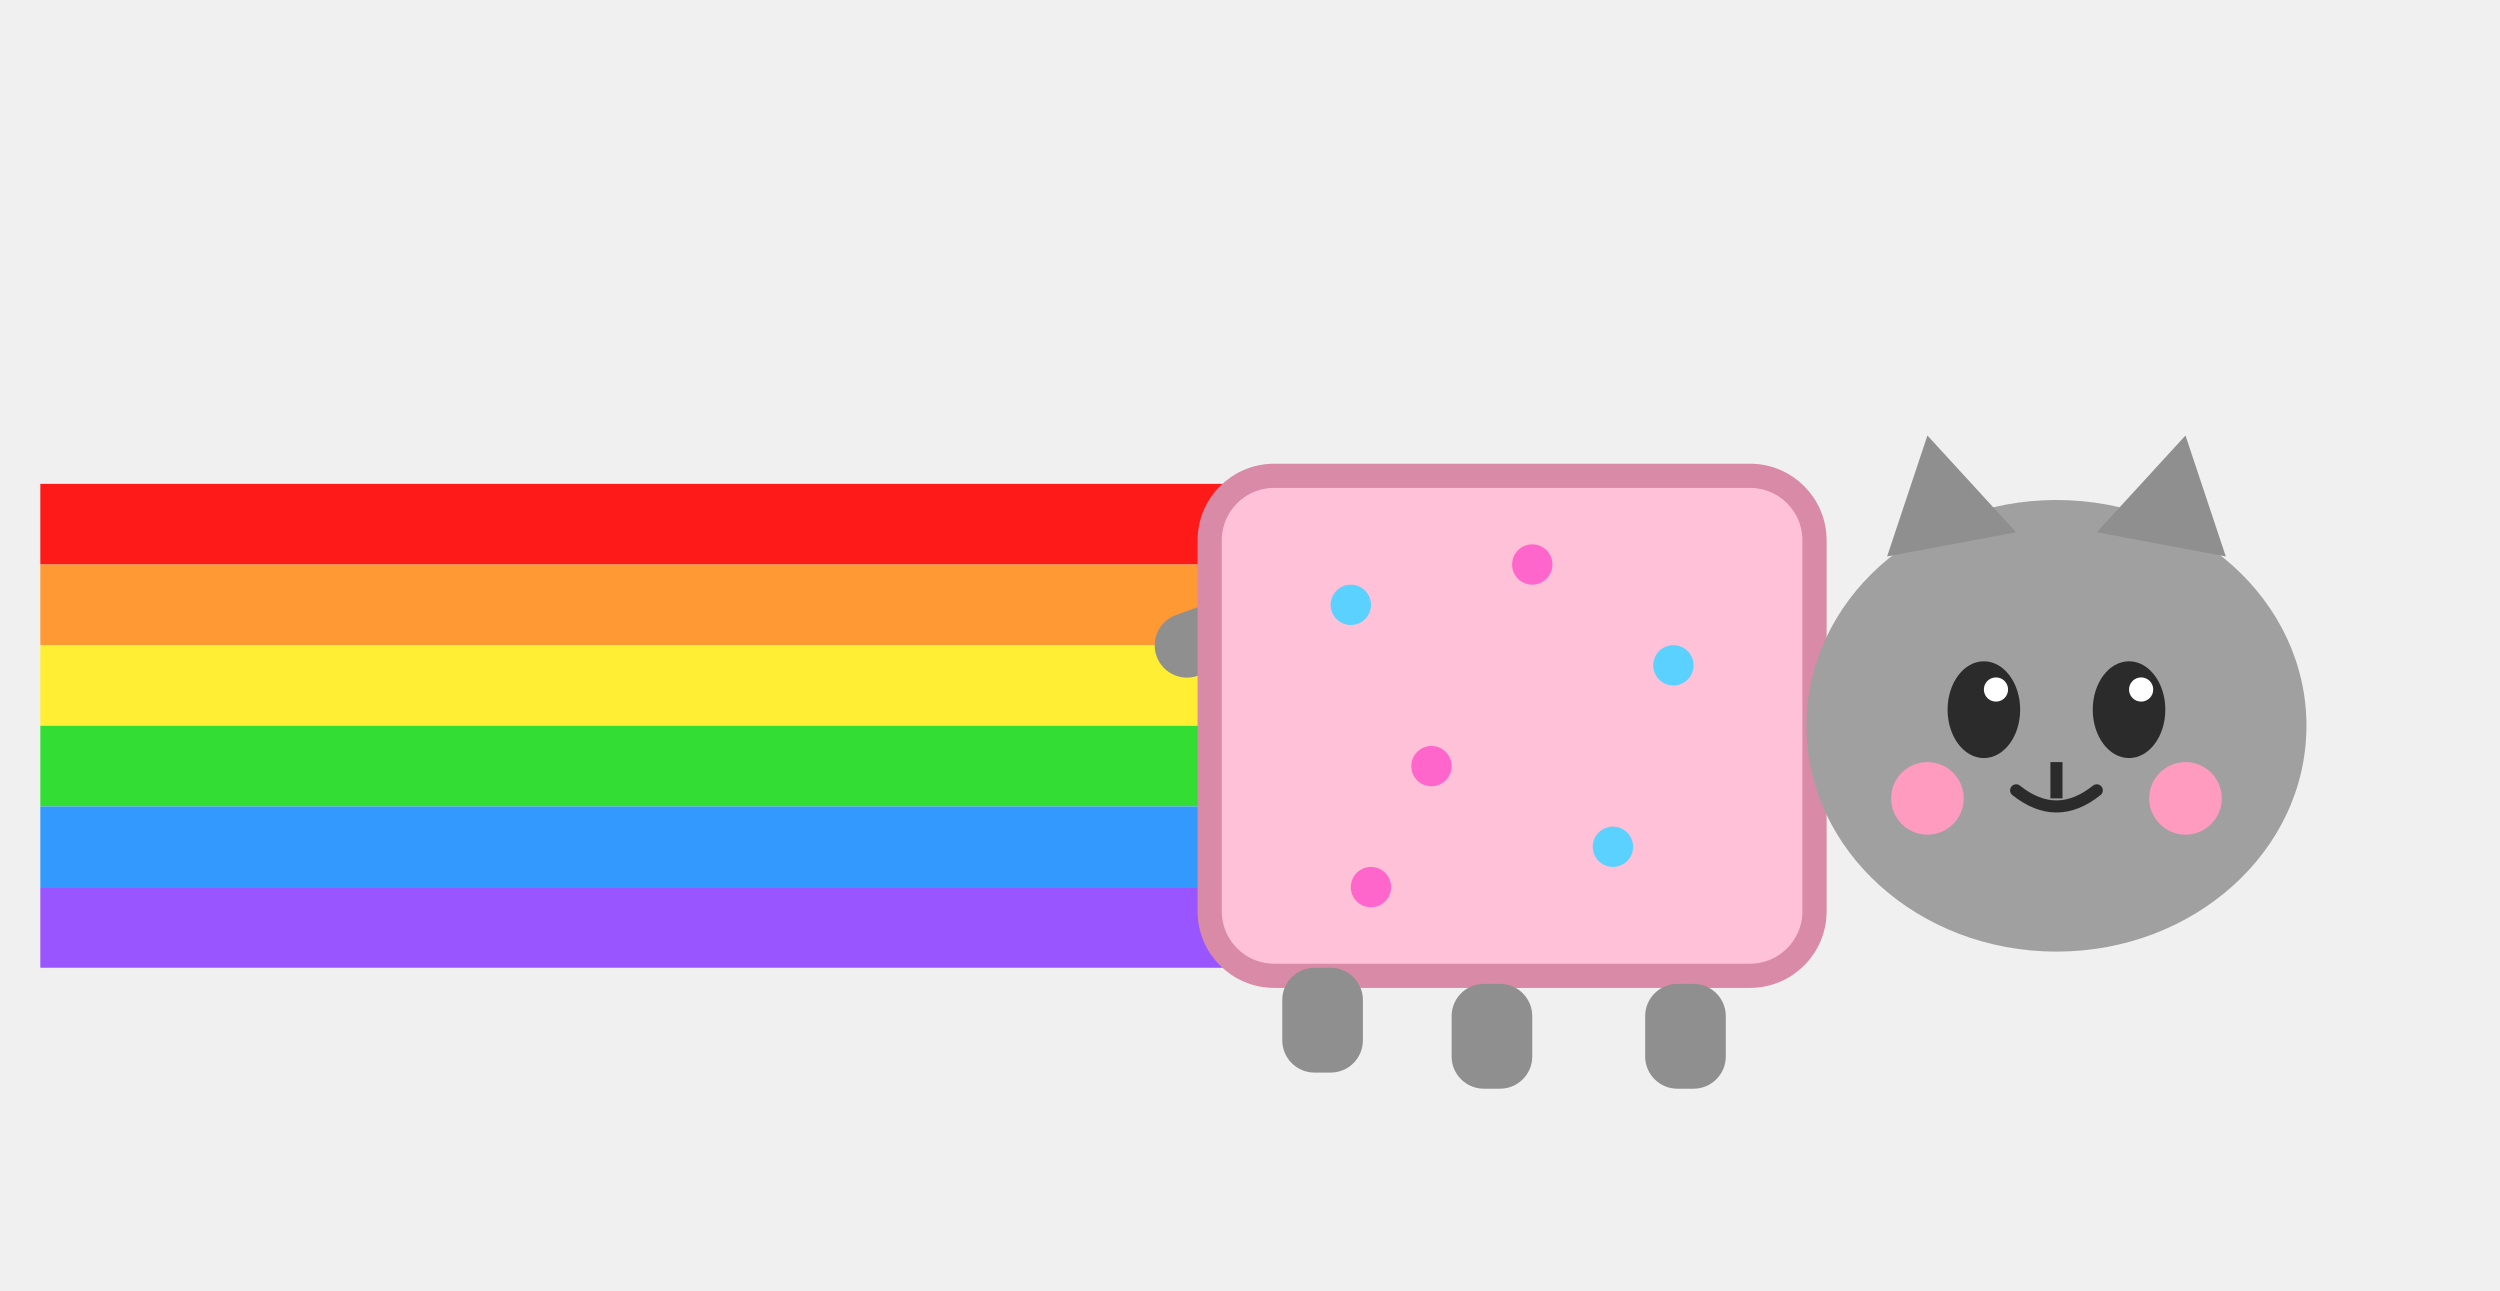
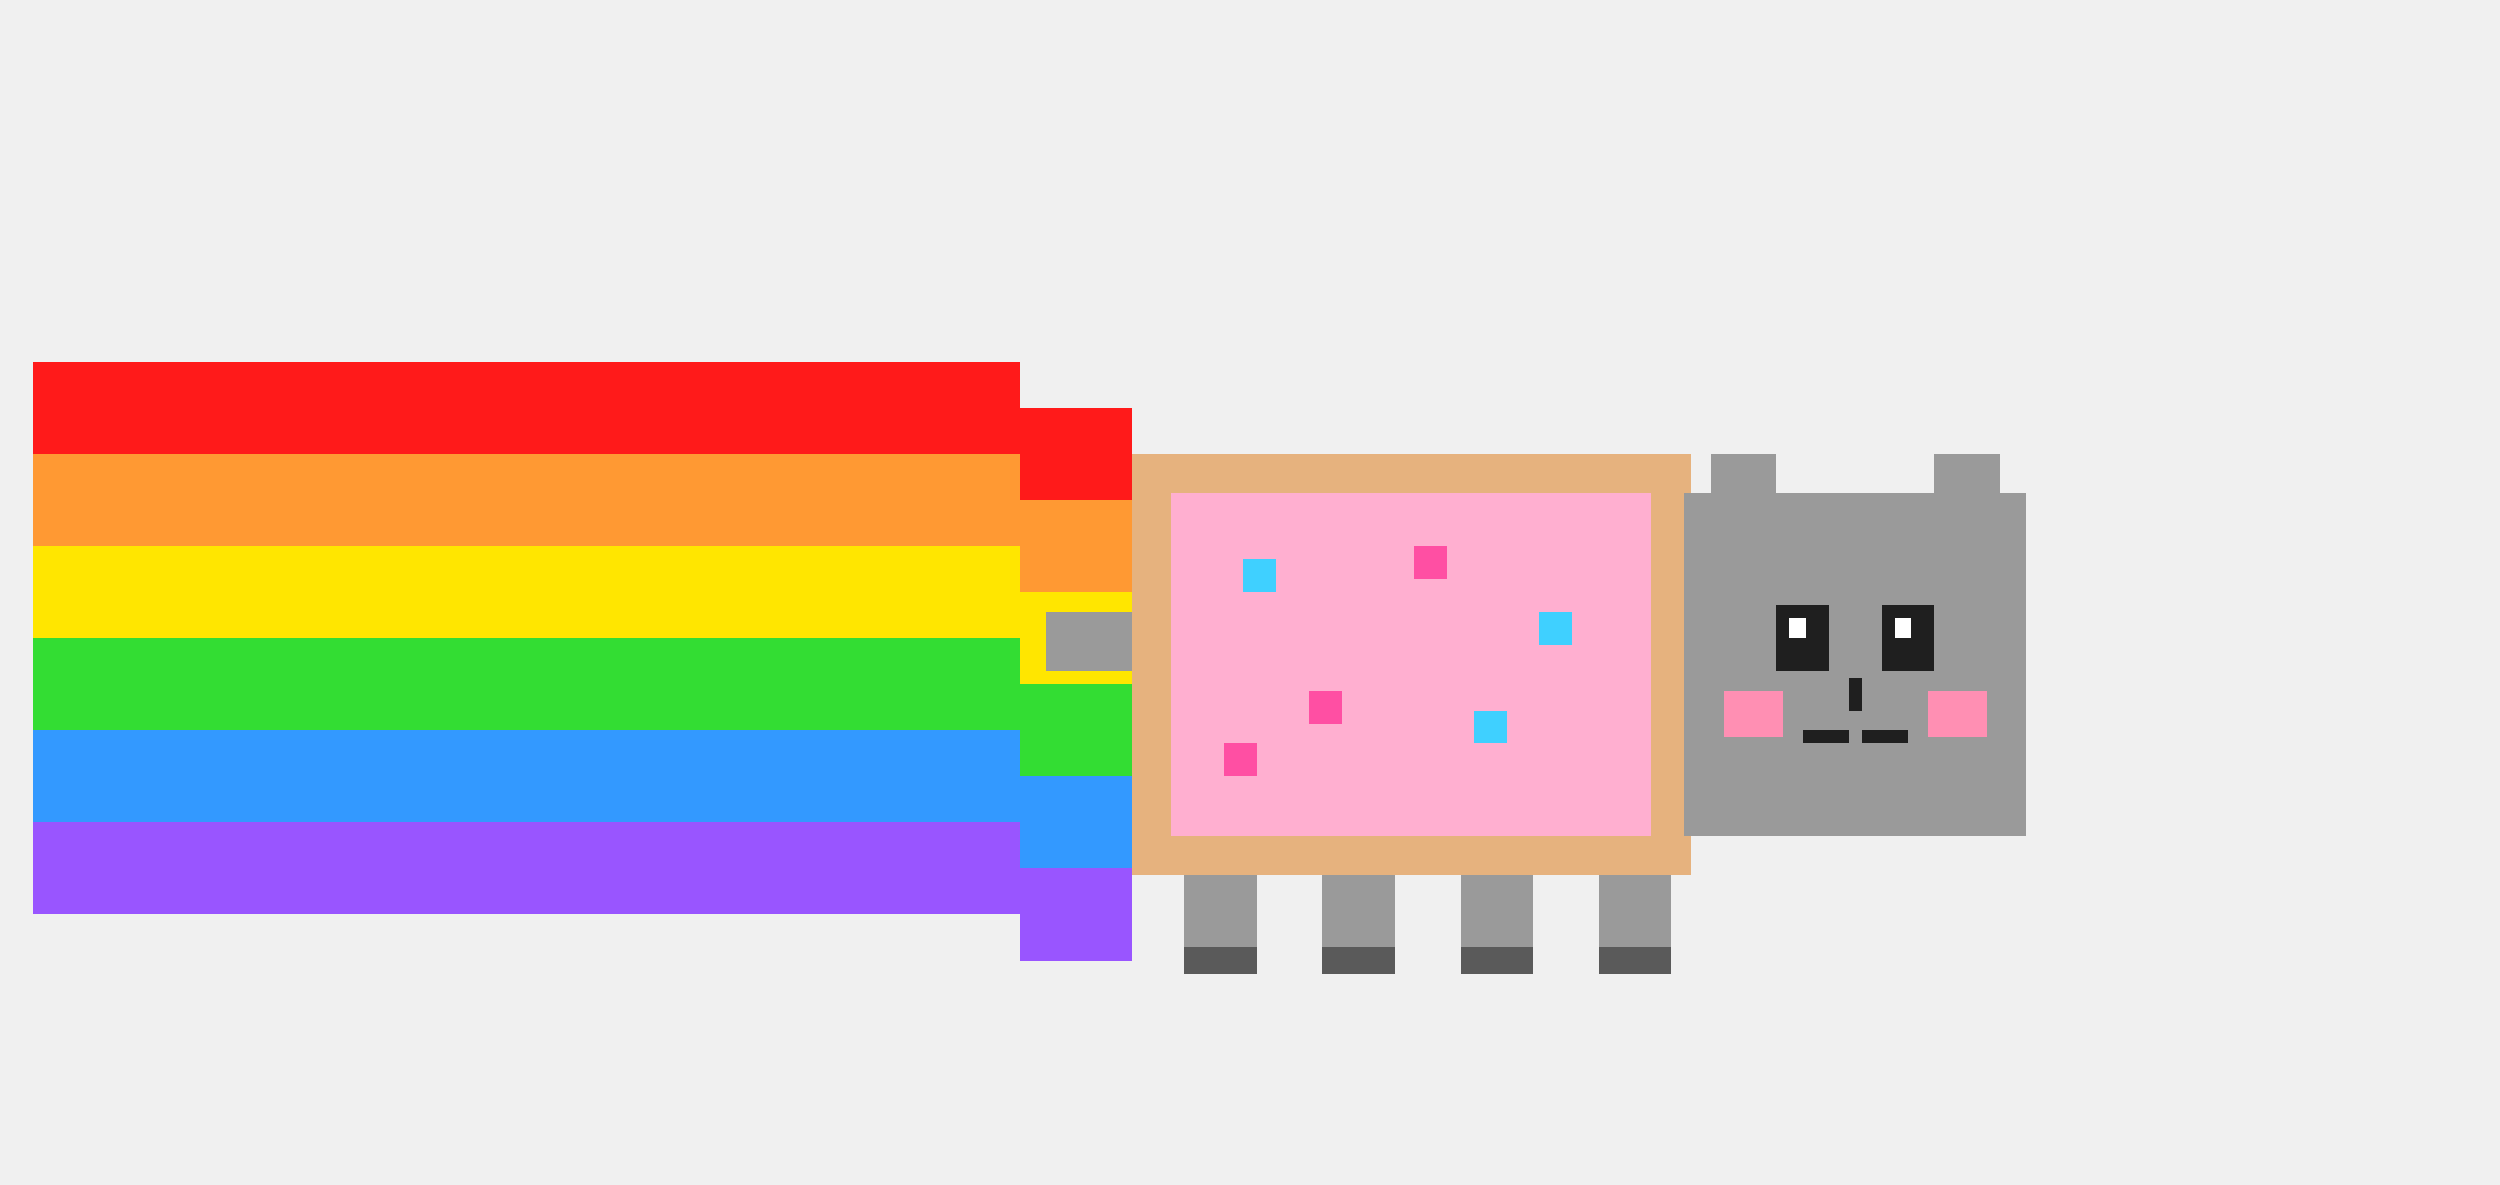
- <svg xmlns="http://www.w3.org/2000/svg" viewBox="0 0 620 320" fill="none">
-   <rect x="10" y="120" width="300" height="20" fill="#ff1a1a" />
-   <rect x="10" y="140" width="300" height="20" fill="#ff9933" />
-   <rect x="10" y="160" width="300" height="20" fill="#ffee33" />
-   <rect x="10" y="180" width="300" height="20" fill="#33dd33" />
-   <rect x="10" y="200" width="300" height="20" fill="#3399ff" />
-   <rect x="10" y="220" width="300" height="20" fill="#9955ff" />
-   <rect x="286" y="150" width="28" height="16" rx="8" fill="#8f8f8f" transform="rotate(-20 300 158)" />
-   <rect x="300" y="118" width="150" height="124" rx="16" fill="#ffc1d8" stroke="#d98aa6" stroke-width="6" />
-   <circle cx="335" cy="150" r="5" fill="#5ad1ff" />
-   <circle cx="380" cy="140" r="5" fill="#ff66cc" />
-   <circle cx="415" cy="165" r="5" fill="#5ad1ff" />
-   <circle cx="355" cy="190" r="5" fill="#ff66cc" />
-   <circle cx="400" cy="210" r="5" fill="#5ad1ff" />
-   <circle cx="340" cy="220" r="5" fill="#ff66cc" />
-   <rect x="318" y="240" width="20" height="26" rx="8" fill="#8f8f8f" />
-   <rect x="360" y="244" width="20" height="26" rx="8" fill="#8f8f8f" />
-   <rect x="408" y="244" width="20" height="26" rx="8" fill="#8f8f8f" />
-   <ellipse cx="510" cy="180" rx="62" ry="56" fill="#a0a0a0" />
-   <path d="M468 138 L478 108 L500 132 Z" fill="#8f8f8f" />
-   <path d="M552 138 L542 108 L520 132 Z" fill="#8f8f8f" />
-   <ellipse cx="492" cy="176" rx="9" ry="12" fill="#2b2b2b" />
-   <ellipse cx="528" cy="176" rx="9" ry="12" fill="#2b2b2b" />
-   <circle cx="495" cy="171" r="3" fill="#ffffff" />
-   <circle cx="531" cy="171" r="3" fill="#ffffff" />
-   <circle cx="478" cy="198" r="9" fill="#ff9bbf" />
-   <circle cx="542" cy="198" r="9" fill="#ff9bbf" />
-   <path d="M500 196 q10 8 20 0" stroke="#2b2b2b" stroke-width="3" fill="none" stroke-linecap="round" />
-   <line x1="510" y1="189" x2="510" y2="198" stroke="#2b2b2b" stroke-width="3" />
+ <svg xmlns="http://www.w3.org/2000/svg" viewBox="0 0 760 360" fill="none" shape-rendering="crispEdges">
+   <rect x="10" y="110" width="300" height="28" fill="#ff1a1a" />
+   <rect x="10" y="138" width="300" height="28" fill="#ff9933" />
+   <rect x="10" y="166" width="300" height="28" fill="#ffe600" />
+   <rect x="10" y="194" width="300" height="28" fill="#33dd33" />
+   <rect x="10" y="222" width="300" height="28" fill="#3399ff" />
+   <rect x="10" y="250" width="300" height="28" fill="#9955ff" />
+   <rect x="310" y="124" width="34" height="28" fill="#ff1a1a" />
+   <rect x="310" y="152" width="34" height="28" fill="#ff9933" />
+   <rect x="310" y="180" width="34" height="28" fill="#ffe600" />
+   <rect x="310" y="208" width="34" height="28" fill="#33dd33" />
+   <rect x="310" y="236" width="34" height="28" fill="#3399ff" />
+   <rect x="310" y="264" width="34" height="28" fill="#9955ff" />
+   <rect x="318" y="186" width="34" height="18" fill="#9a9a9a" />
+   <rect x="344" y="138" width="170" height="128" fill="#e6b27e" />
+   <rect x="356" y="150" width="146" height="104" fill="#ffafd0" />
+   <rect x="378" y="170" width="10" height="10" fill="#3fd0ff" />
+   <rect x="430" y="166" width="10" height="10" fill="#ff4fa3" />
+   <rect x="468" y="186" width="10" height="10" fill="#3fd0ff" />
+   <rect x="398" y="210" width="10" height="10" fill="#ff4fa3" />
+   <rect x="448" y="216" width="10" height="10" fill="#3fd0ff" />
+   <rect x="372" y="226" width="10" height="10" fill="#ff4fa3" />
+   <rect x="360" y="266" width="22" height="26" fill="#9a9a9a" />
+   <rect x="402" y="266" width="22" height="26" fill="#9a9a9a" />
+   <rect x="444" y="266" width="22" height="26" fill="#9a9a9a" />
+   <rect x="486" y="266" width="22" height="26" fill="#9a9a9a" />
+   <rect x="360" y="288" width="22" height="8" fill="#5a5a5a" />
+   <rect x="402" y="288" width="22" height="8" fill="#5a5a5a" />
+   <rect x="444" y="288" width="22" height="8" fill="#5a5a5a" />
+   <rect x="486" y="288" width="22" height="8" fill="#5a5a5a" />
+   <rect x="512" y="150" width="104" height="104" fill="#9a9a9a" />
+   <rect x="520" y="138" width="20" height="16" fill="#9a9a9a" />
+   <rect x="588" y="138" width="20" height="16" fill="#9a9a9a" />
+   <rect x="540" y="184" width="16" height="20" fill="#1f1f1f" />
+   <rect x="572" y="184" width="16" height="20" fill="#1f1f1f" />
+   <rect x="544" y="188" width="5" height="6" fill="#ffffff" />
+   <rect x="576" y="188" width="5" height="6" fill="#ffffff" />
+   <rect x="524" y="210" width="18" height="14" fill="#ff8fb3" />
+   <rect x="586" y="210" width="18" height="14" fill="#ff8fb3" />
+   <rect x="562" y="206" width="4" height="10" fill="#1f1f1f" />
+   <rect x="548" y="222" width="14" height="4" fill="#1f1f1f" />
+   <rect x="566" y="222" width="14" height="4" fill="#1f1f1f" />
</svg>
